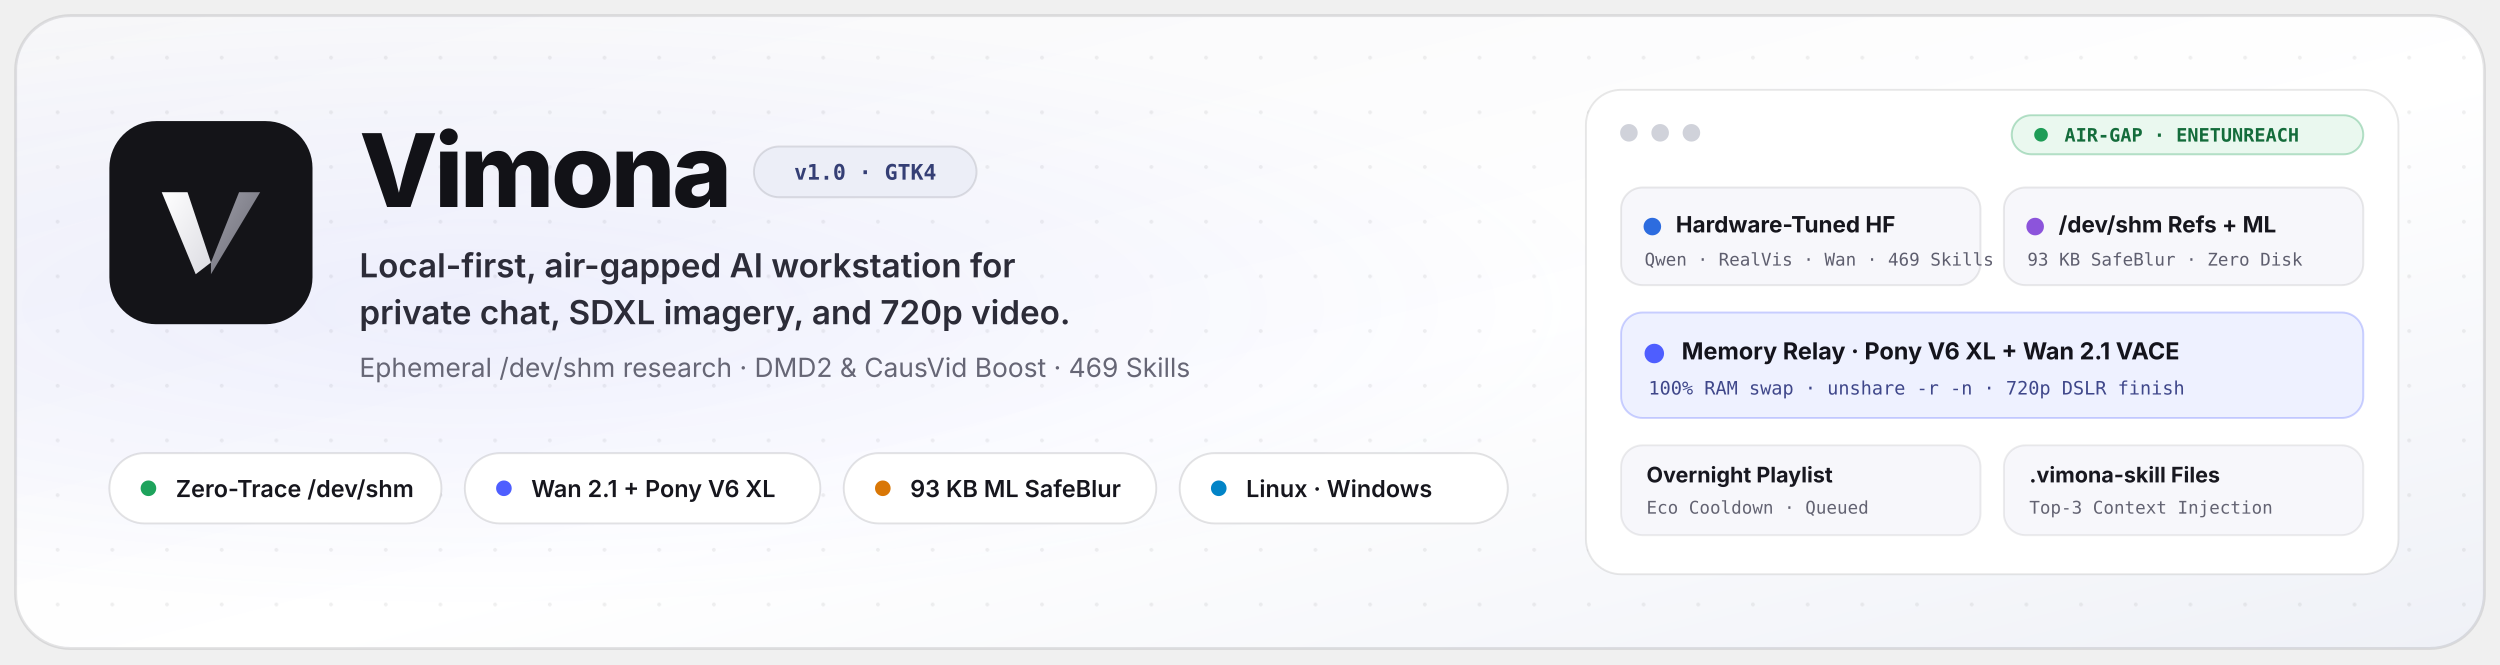
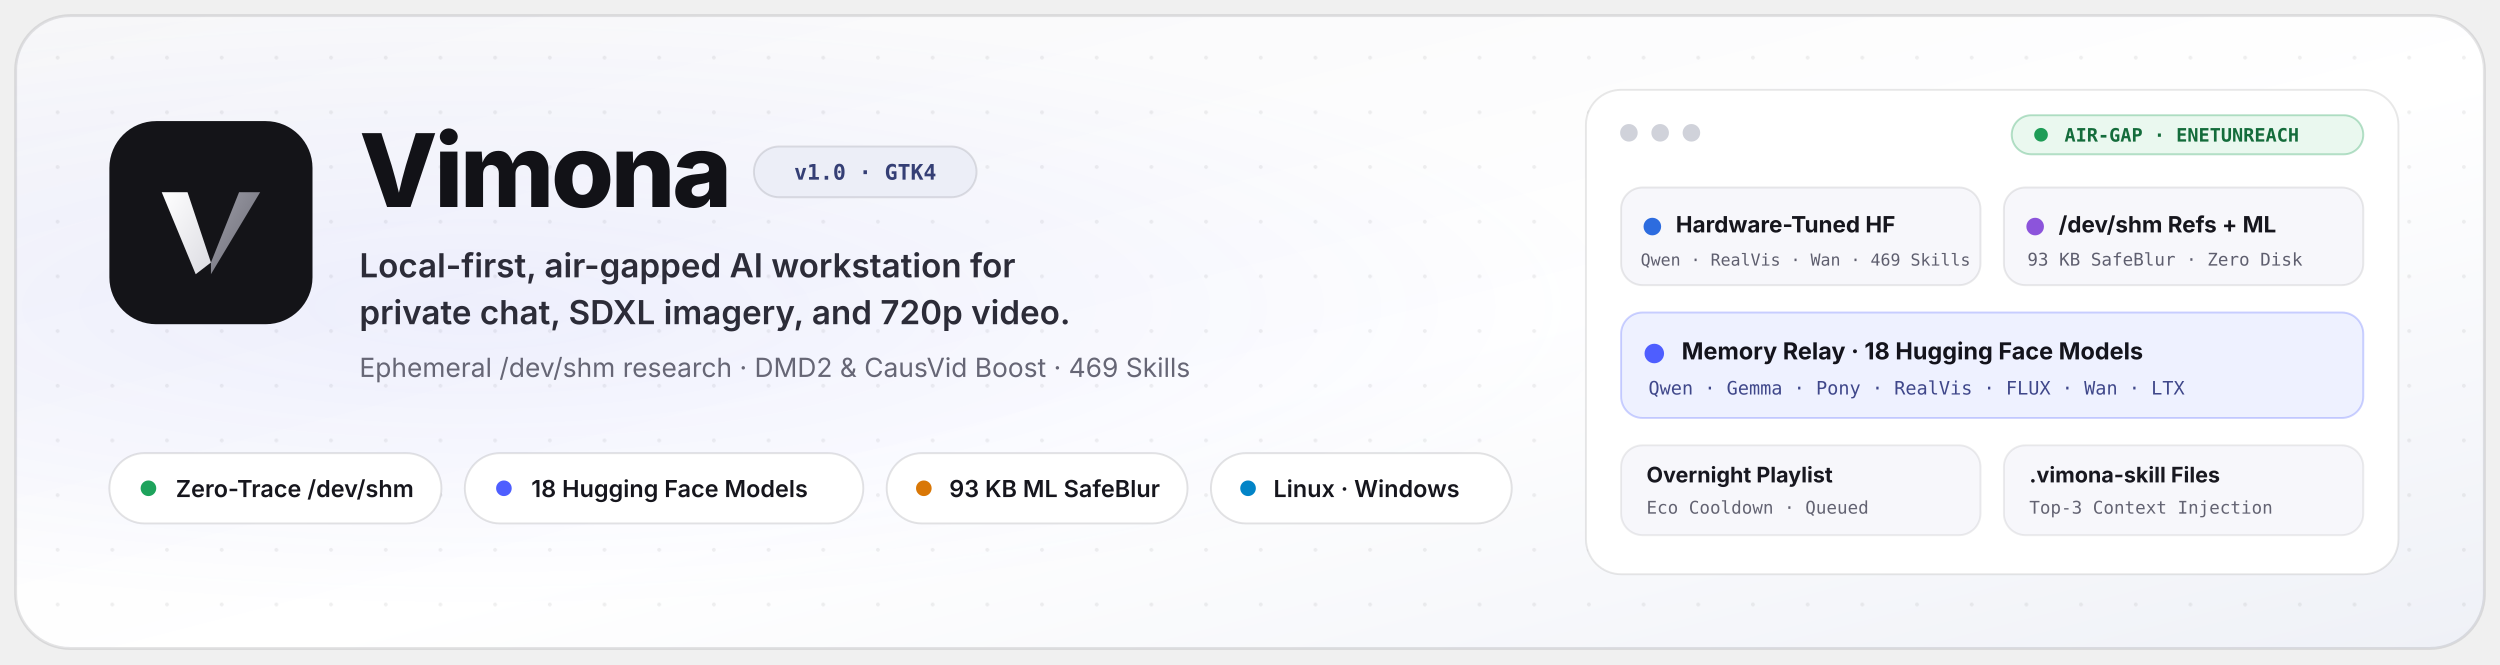
<svg xmlns="http://www.w3.org/2000/svg" viewBox="0 0 1280 340" width="1280" height="340" role="img" aria-label="Vimona — Local-First Air-Gapped AI Workstation">
  <defs>
    <linearGradient id="bg-light" x1="0%" y1="0%" x2="100%" y2="100%">
      <stop offset="0%" stop-color="#f7f7f9" />
      <stop offset="55%" stop-color="#ffffff" />
      <stop offset="100%" stop-color="#eff1f7" />
    </linearGradient>
    <radialGradient id="glow-la" cx="18%" cy="46%" r="48%">
      <stop offset="0%" stop-color="#4e5eff" stop-opacity="0.08" />
      <stop offset="100%" stop-color="#4e5eff" stop-opacity="0" />
    </radialGradient>
    <linearGradient id="vl-left" x1="0%" y1="0%" x2="100%" y2="100%">
      <stop offset="0%" stop-color="#ffffff" />
      <stop offset="100%" stop-color="#dcdce2" />
    </linearGradient>
    <linearGradient id="vl-right" x1="0%" y1="0%" x2="100%" y2="100%">
      <stop offset="0%" stop-color="#9e9ea8" />
      <stop offset="100%" stop-color="#696973" />
    </linearGradient>
    <pattern id="dots-light" width="28" height="28" patternUnits="userSpaceOnUse">
      <circle cx="1.5" cy="1.5" r="1" fill="#14141c" fill-opacity="0.065" />
    </pattern>
  </defs>
  <rect x="8" y="8" width="1264" height="324" rx="28" fill="url(#bg-light)" stroke="#14141c" stroke-opacity="0.11" stroke-width="1.5" />
  <rect x="8" y="8" width="1264" height="324" rx="28" fill="url(#dots-light)" />
  <rect x="8" y="8" width="1264" height="324" rx="28" fill="url(#glow-la)" />
  <g transform="translate(812, 46)">
    <rect x="0" y="0" width="416" height="248" rx="18" fill="#ffffff" stroke="#14141c" stroke-opacity="0.10" />
    <circle cx="22" cy="22" r="4.5" fill="#d0d2da" />
    <circle cx="38" cy="22" r="4.5" fill="#d0d2da" />
    <circle cx="54" cy="22" r="4.5" fill="#d0d2da" />
    <rect x="218" y="13" width="180" height="20" rx="10" fill="#eaf8ef" stroke="#1e9c56" stroke-opacity="0.32" />
    <circle cx="233" cy="23" r="3.5" fill="#1e9c56" />
    <text x="245" y="26.5" font-family="ui-monospace, SFMono-Regular, Menlo, monospace" font-size="9.5" font-weight="700" fill="#146c3b">AIR-GAP · ENETUNREACH</text>
    <rect x="18" y="50" width="184" height="50" rx="11" fill="#f7f7fb" stroke="#14141c" stroke-opacity="0.09" />
    <circle cx="34" cy="70" r="4.5" fill="#2d6cdf" />
    <text x="46" y="73" font-family="Inter, -apple-system, BlinkMacSystemFont, 'Segoe UI', sans-serif" font-size="11.5" font-weight="700" fill="#16161d">Hardware-Tuned HF</text>
-     <text x="30" y="90" font-family="ui-monospace, monospace" font-size="9" fill="#5e5e6e">Qwen · RealVis · Wan · 469 Skills</text>
+     <text x="28" y="90" font-family="ui-monospace, monospace" font-size="8.5" fill="#5e5e6e">Qwen · RealVis · Wan · 469 Skills</text>
    <rect x="214" y="50" width="184" height="50" rx="11" fill="#f7f7fb" stroke="#14141c" stroke-opacity="0.09" />
    <circle cx="230" cy="70" r="4.5" fill="#8c54db" />
    <text x="242" y="73" font-family="Inter, -apple-system, BlinkMacSystemFont, 'Segoe UI', sans-serif" font-size="11.5" font-weight="700" fill="#16161d">/dev/shm Refs + ML</text>
    <text x="226" y="90" font-family="ui-monospace, monospace" font-size="9" fill="#5e5e6e">93 KB SafeBlur · Zero Disk</text>
    <rect x="18" y="114" width="380" height="54" rx="11" fill="#eef1ff" stroke="#4e5eff" stroke-opacity="0.28" />
    <circle cx="35" cy="135" r="5" fill="#4e5eff" />
-     <text x="49" y="138" font-family="Inter, -apple-system, BlinkMacSystemFont, 'Segoe UI', sans-serif" font-size="12" font-weight="700" fill="#14141c">Memory Relay · Pony V6 XL + Wan 2.1 VACE</text>
-     <text x="32" y="156" font-family="ui-monospace, monospace" font-size="9.5" fill="#3f478a">100% RAM swap · unshare -r -n · 720p DSLR finish</text>
+     <text x="49" y="138" font-family="Inter, -apple-system, BlinkMacSystemFont, 'Segoe UI', sans-serif" font-size="12" font-weight="700" fill="#14141c">Memory Relay · 18 Hugging Face Models</text>
+     <text x="32" y="156" font-family="ui-monospace, monospace" font-size="9.5" fill="#3f478a">Qwen · Gemma · Pony · RealVis · FLUX · Wan · LTX</text>
    <rect x="18" y="182" width="184" height="46" rx="11" fill="#f7f7fb" stroke="#14141c" stroke-opacity="0.08" />
    <text x="31" y="201" font-family="Inter, -apple-system, sans-serif" font-size="11" font-weight="700" fill="#181820">Overnight Playlist</text>
    <text x="31" y="217" font-family="ui-monospace, monospace" font-size="9" fill="#636372">Eco Cooldown · Queued</text>
    <rect x="214" y="182" width="184" height="46" rx="11" fill="#f7f7fb" stroke="#14141c" stroke-opacity="0.08" />
    <text x="227" y="201" font-family="Inter, -apple-system, sans-serif" font-size="11" font-weight="700" fill="#181820">.vimona-skill Files</text>
    <text x="227" y="217" font-family="ui-monospace, monospace" font-size="9" fill="#636372">Top-3 Context Injection</text>
  </g>
  <g transform="translate(56, 62)">
    <rect x="0" y="0" width="104" height="104" rx="24" fill="#141418" />
    <g transform="translate(13.6, 13.6) scale(1.2)">
      <path d="M32 49L44 19L53 19L32 54Z" fill="url(#vl-right)" />
      <path d="M11 19L22 19L32 49L25.5 54L11 19Z" fill="url(#vl-left)" />
    </g>
  </g>
  <text x="184" y="106" font-family="Inter, -apple-system, BlinkMacSystemFont, 'Segoe UI', Roboto, sans-serif" font-size="52" font-weight="800" letter-spacing="-1.6" fill="#121217">Vimona</text>
  <rect x="386" y="75" width="114" height="26" rx="13" fill="#eceef7" stroke="#14141c" stroke-opacity="0.12" />
  <text x="443" y="92" text-anchor="middle" font-family="ui-monospace, SFMono-Regular, Menlo, monospace" font-size="11" font-weight="700" fill="#353f75">v1.0 · GTK4</text>
  <text x="184" y="142" font-family="Inter, -apple-system, BlinkMacSystemFont, 'Segoe UI', Roboto, sans-serif" font-size="17" font-weight="600" fill="#2c2c38">Local-first, air-gapped AI workstation for</text>
  <text x="184" y="166" font-family="Inter, -apple-system, BlinkMacSystemFont, 'Segoe UI', Roboto, sans-serif" font-size="17" font-weight="600" fill="#2c2c38">private chat, SDXL imagery, and 720p video.</text>
  <text x="184" y="193" font-family="Inter, -apple-system, BlinkMacSystemFont, 'Segoe UI', Roboto, sans-serif" font-size="13.5" font-weight="400" fill="#666675">Ephemeral /dev/shm research · DMD2 &amp; CausVid Boost · 469 Skills</text>
  <g transform="translate(56, 232)">
    <rect x="0" y="0" width="170" height="36" rx="18" fill="#ffffff" stroke="#14141c" stroke-opacity="0.12" />
    <circle cx="20" cy="18" r="4" fill="#1ea35c" />
    <text x="34" y="22.5" font-family="Inter, -apple-system, sans-serif" font-size="12" font-weight="600" fill="#16161d">Zero-Trace /dev/shm</text>
-     <rect x="182" y="0" width="182" height="36" rx="18" fill="#ffffff" stroke="#14141c" stroke-opacity="0.12" />
+     <rect x="182" y="0" width="204" height="36" rx="18" fill="#ffffff" stroke="#14141c" stroke-opacity="0.12" />
    <circle cx="202" cy="18" r="4" fill="#4e5eff" />
-     <text x="216" y="22.5" font-family="Inter, -apple-system, sans-serif" font-size="12" font-weight="600" fill="#16161d">Wan 2.1 + Pony V6 XL</text>
-     <rect x="376" y="0" width="160" height="36" rx="18" fill="#ffffff" stroke="#14141c" stroke-opacity="0.12" />
-     <circle cx="396" cy="18" r="4" fill="#d97706" />
-     <text x="410" y="22.5" font-family="Inter, -apple-system, sans-serif" font-size="12" font-weight="600" fill="#16161d">93 KB ML SafeBlur</text>
-     <rect x="548" y="0" width="168" height="36" rx="18" fill="#ffffff" stroke="#14141c" stroke-opacity="0.12" />
-     <circle cx="568" cy="18" r="4" fill="#0284c7" />
-     <text x="582" y="22.5" font-family="Inter, -apple-system, sans-serif" font-size="12" font-weight="600" fill="#16161d">Linux · Windows</text>
+     <text x="216" y="22.5" font-family="Inter, -apple-system, sans-serif" font-size="12" font-weight="600" fill="#16161d">18 Hugging Face Models</text>
+     <rect x="398" y="0" width="154" height="36" rx="18" fill="#ffffff" stroke="#14141c" stroke-opacity="0.12" />
+     <circle cx="417" cy="18" r="4" fill="#d97706" />
+     <text x="430" y="22.5" font-family="Inter, -apple-system, sans-serif" font-size="12" font-weight="600" fill="#16161d">93 KB ML SafeBlur</text>
+     <rect x="564" y="0" width="154" height="36" rx="18" fill="#ffffff" stroke="#14141c" stroke-opacity="0.12" />
+     <circle cx="583" cy="18" r="4" fill="#0284c7" />
+     <text x="596" y="22.5" font-family="Inter, -apple-system, sans-serif" font-size="12" font-weight="600" fill="#16161d">Linux · Windows</text>
  </g>
</svg>
